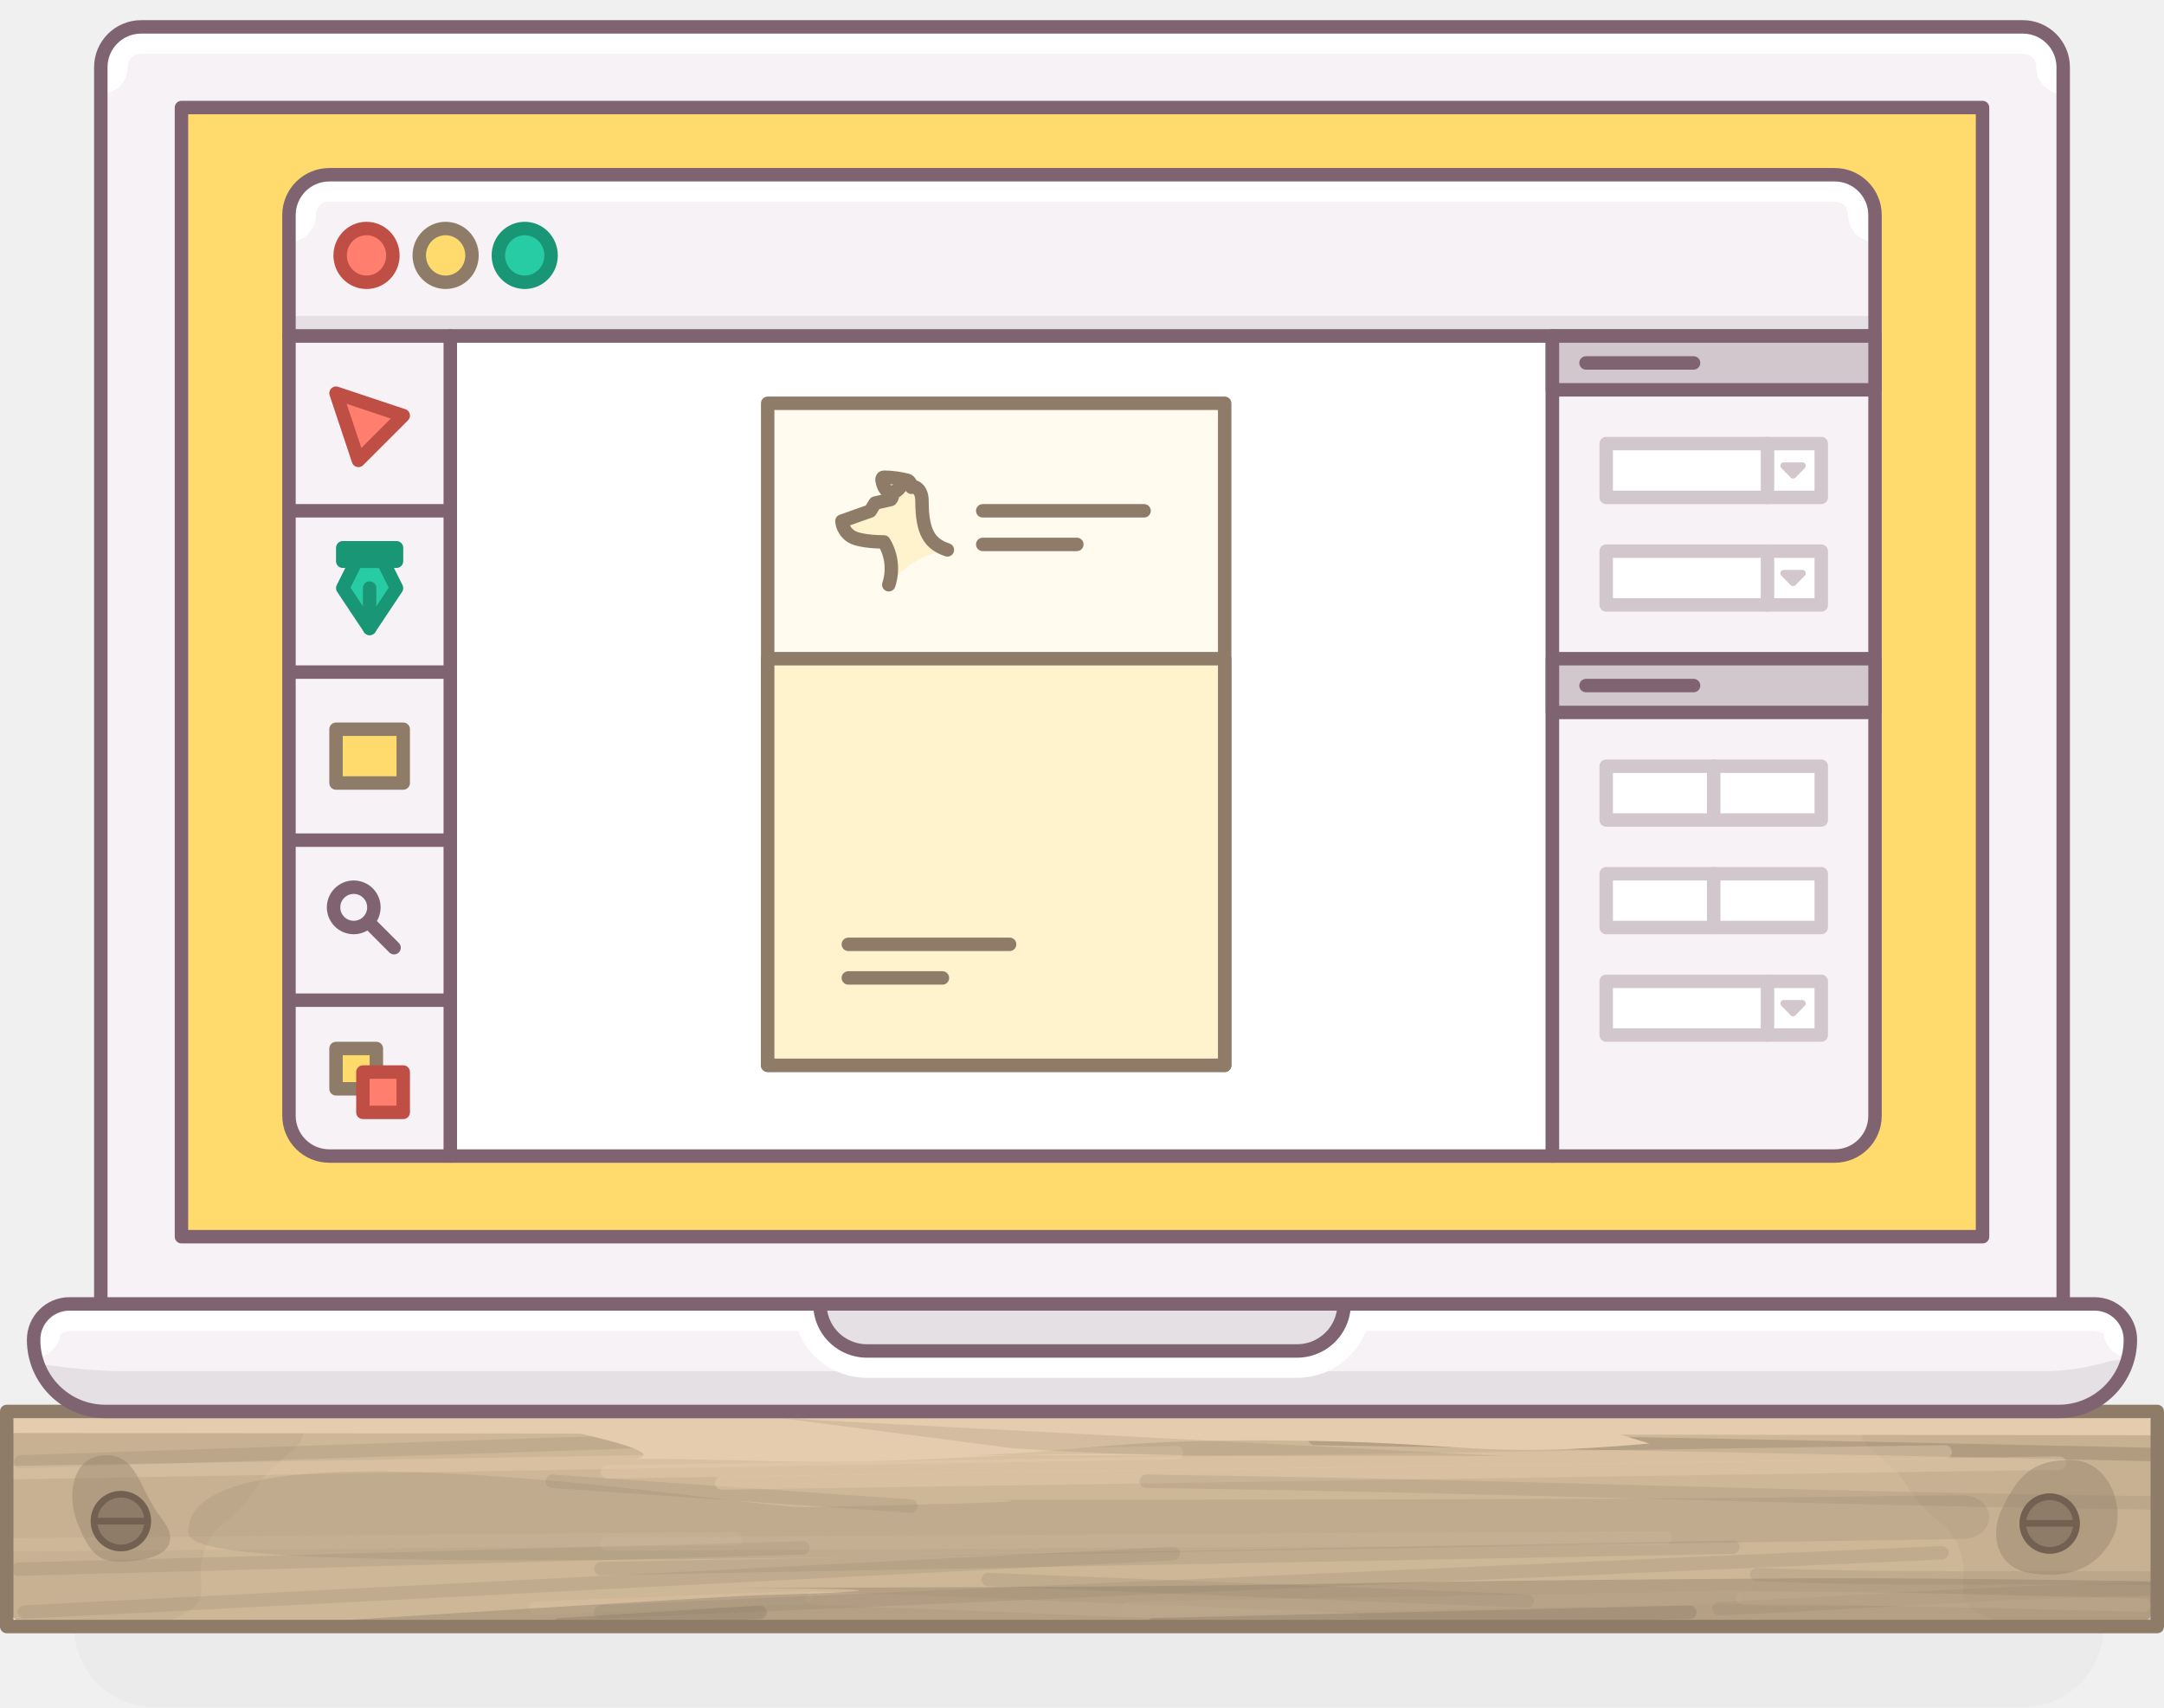
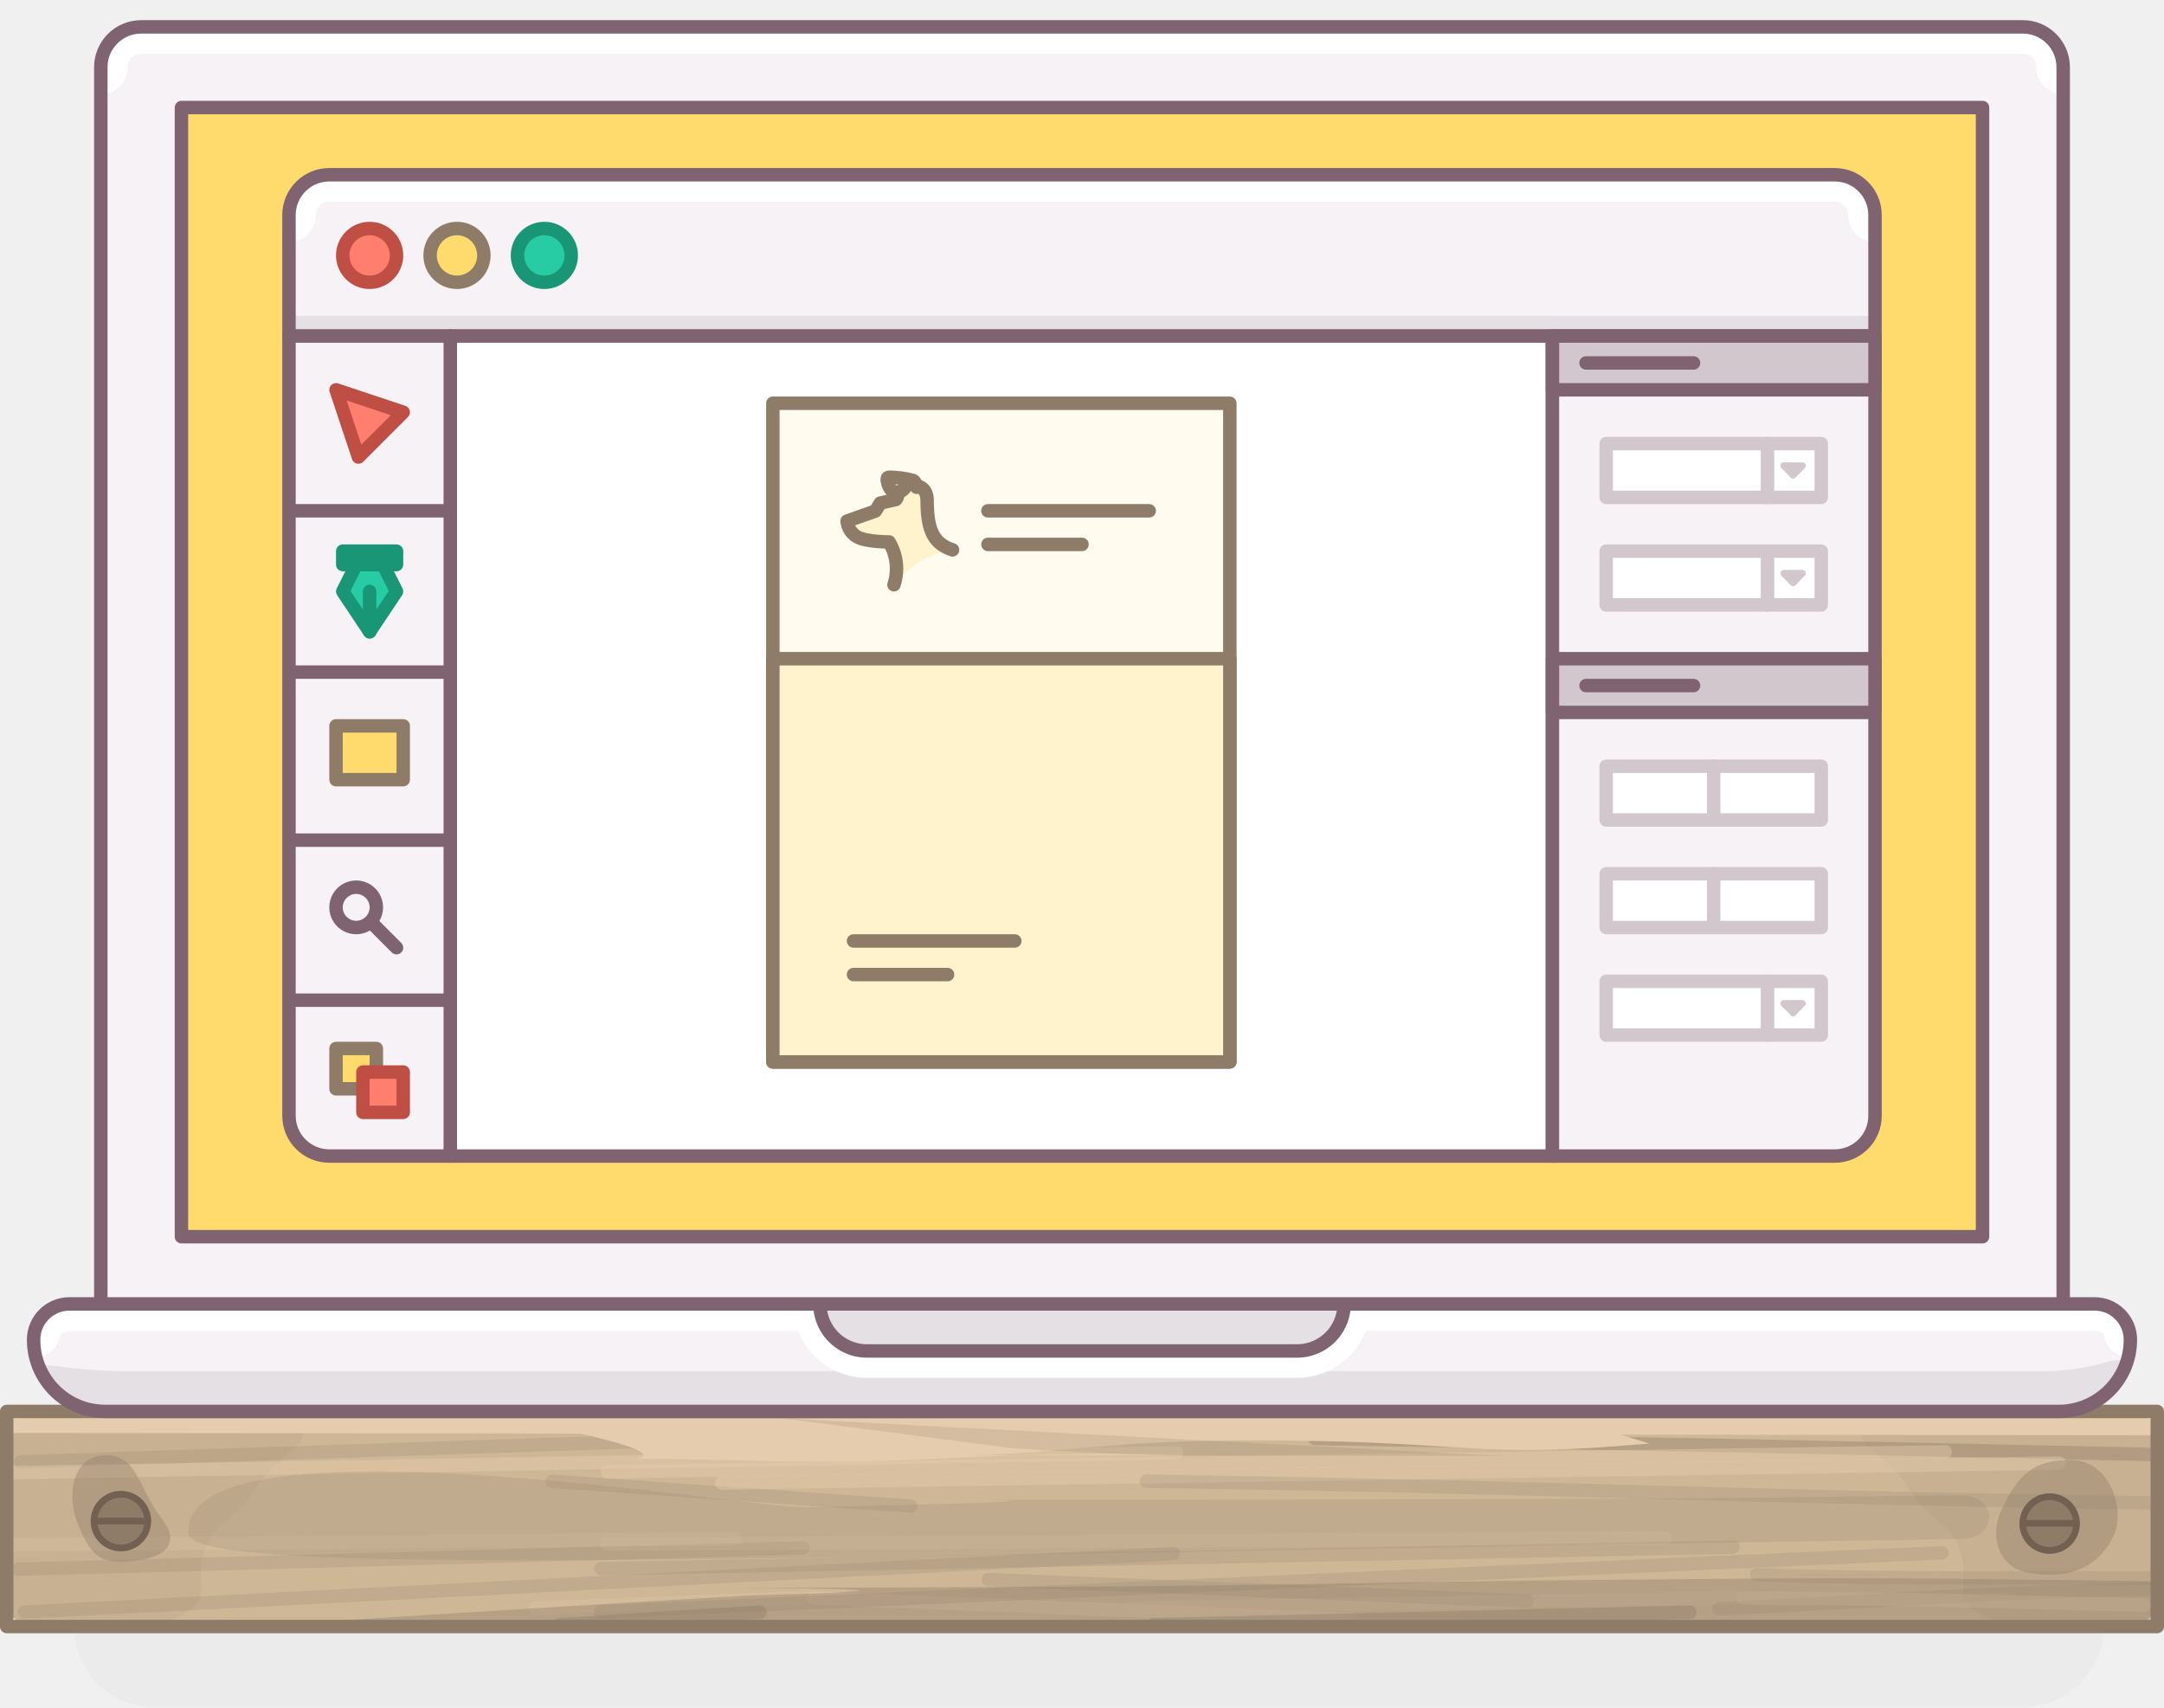
<svg xmlns="http://www.w3.org/2000/svg" width="322" height="254" viewBox="0 0 322 254">
  <defs>
    <style>
-       .a, .al, .r {
+       .a, .am, .r {
        fill: #f7f2f5;
      }

-       .a, .ab, .ae, .an, .u, .v {
+       .a, .ad, .af, .ao, .u, .v {
        stroke: #7f6371;
      }

-       .a, .aa, .ab, .ac, .ad, .ae, .af, .ag, .ah, .aj, .al, .am, .an, .ao, .d, .e, .f, .h, .q, .t, .u, .v, .x, .y {
+       .a, .ad, .af, .ag, .ah, .ai, .ak, .am, .an, .ao, .ap, .d, .e, .f, .h, .q, .t, .u, .v, .x {
        stroke-linecap: round;
        stroke-linejoin: round;
      }

-       .a, .aa, .ab, .ac, .ad, .ae, .af, .ah, .aj, .d, .e, .f, .h, .q, .u, .v, .y, .z {
+       .a, .ad, .af, .ag, .ai, .ak, .d, .e, .f, .h, .q, .u, .v {
        stroke-width: 2px;
      }

      .b {
        fill: #ecebec;
      }

      .c {
        fill: #ceb797;
      }

-       .ad, .am, .an, .ao, .d, .e, .f, .h, .p, .q, .t, .u, .x {
+       .an, .ao, .ap, .d, .e, .f, .h, .p, .q, .t, .u, .x {
        fill: none;
      }

-       .ac, .ah, .aj, .d, .e, .q, .z {
+       .ai, .ak, .d, .e, .q {
        stroke: #8e7c69;
      }

      .d, .h, .j, .m {
        opacity: 0.2;
      }

      .e, .f, .l, .n {
        opacity: 0.4;
      }

      .f, .h {
        stroke: #e5ccae;
      }

      .g, .k, .l, .m, .o {
        fill: #8e7c69;
      }

      .g {
        opacity: 0.1;
      }

      .i {
        fill: #e5ccae;
      }

      .o, .p {
        stroke: #726051;
-       }
- 
-       .o, .p, .z {
        stroke-miterlimit: 10;
      }

      .s {
        clip-path: url(#a);
      }

-       .am, .t {
+       .an, .t {
        stroke: #fff;
      }

      .t {
        stroke-width: 8px;
      }

-       .ac, .v, .z {
+       .aa, .v {
        fill: #ffdb6d;
      }

      .w {
        clip-path: url(#b);
      }

-       .al, .ao, .x {
+       .am, .ap, .x {
        stroke: #e5e0e3;
      }

      .x {
        stroke-width: 6px;
      }

      .y {
        fill: #ff7e6d;
-         stroke: #bf4e45;
-       }
- 
-       .aa {
+       }
+ 
+       .z {
+         fill: #bf4e45;
+       }
+ 
+       .ab {
        fill: #27cba4;
      }

-       .aa, .ad {
-         stroke: #189675;
-       }
- 
-       .ab, .af {
+       .ac {
+         fill: #189675;
+       }
+ 
+       .ad, .ag {
        fill: #fff;
      }

-       .ae, .ag {
+       .ae {
+         fill: #7f6371;
+       }
+ 
+       .af, .ah {
        fill: #d2c7cc;
      }

-       .af, .ag {
+       .ag, .ah {
        stroke: #d2c7cc;
      }

-       .ah {
+       .ai {
        fill: #fffbee;
      }

-       .ai, .aj {
+       .aj, .ak {
        fill: #fff3ce;
      }

-       .ak {
+       .al {
        clip-path: url(#c);
      }

-       .al, .ao {
+       .am, .ap {
        stroke-width: 12px;
      }

-       .am {
+       .an {
        stroke-width: 22px;
      }

-       .an {
+       .ao {
        stroke-width: 16px;
      }
    </style>
    <clipPath id="a">
      <rect class="a" x="15" y="4" width="292" height="200" rx="6" ry="6" />
    </clipPath>
    <clipPath id="b">
      <path class="a" d="M49,26H273a6,6,0,0,1,6,6V50a0,0,0,0,1,0,0H43a0,0,0,0,1,0,0V32A6,6,0,0,1,49,26Z" />
    </clipPath>
    <clipPath id="c">
      <path class="a" d="M10.333,194H311.667A5.333,5.333,0,0,1,317,199.333v0A10.667,10.667,0,0,1,306.333,210H15.667A10.667,10.667,0,0,1,5,199.333v0A5.333,5.333,0,0,1,10.333,194Z" />
    </clipPath>
  </defs>
  <g>
    <rect class="b" x="11" y="226" width="302" height="28" rx="12" ry="12" />
    <g>
      <path class="c" d="M320.898,238.025q.007-.12.005-.24c-.097-6.378-.197-12.755-.074-19.132.029-1.5.044-3.036.064-4.594A4.003,4.003,0,0,0,316.894,210H5a4,4,0,0,0-4,4v24a4,4,0,0,0,4,4H316.896a4.012,4.012,0,0,0,3.993-3.82Z" />
      <line class="d" x1="3.102" y1="217.49" x2="172.581" y2="211.943" />
      <line class="d" x1="2.731" y1="233.473" x2="119.476" y2="230.305" />
      <line class="d" x1="3.65" y1="239.839" x2="174.586" y2="231.143" />
      <path class="e" d="M195.623,214.021c50.125.779,74.189,1.278,124.374,2.379" />
      <line class="f" x1="120.975" y1="237.746" x2="201.178" y2="240.946" />
      <line class="d" x1="147.045" y1="235.01" x2="227.249" y2="238.21" />
      <path class="d" d="M255.793,239.346C285.85,238,289.579,237.169,319.997,236.4" />
      <line class="d" x1="82.195" y1="220.391" x2="135.534" y2="224.083" />
      <path class="g" d="M23.527,241.833c9.473-3.523,5.312-4.962,6.656-10.276,1.375-5.435,5.048-5.04,8.051-10.346,3.003-5.305,10.793-6.509,4.47-11.211H5.01C2.795,210,1,211.433,1,213.2v25.494c0,1.745,1.746,3.169,3.933,3.199C11.191,241.982,22.79,242.107,23.527,241.833Z" />
      <path class="g" d="M298.53,241.833c-9.449-3.523-5.299-4.962-6.639-10.276-1.371-5.435-5.035-5.04-8.031-10.346-2.996-5.305-10.765-6.509-4.459-11.211H317c2.209,0,4,1.433,4,3.2v25.494c0,1.745-1.742,3.169-3.923,3.199C310.835,241.982,299.265,242.107,298.53,241.833Z" />
      <line class="h" x1="79.708" y1="239.277" x2="119.937" y2="237.677" />
      <line class="f" x1="2.025" y1="219.1" x2="175.06" y2="216.134" />
      <line class="f" x1="107.405" y1="220.648" x2="306.44" y2="217.681" />
      <line class="h" x1="1.981" y1="229.848" x2="109.457" y2="228.935" />
      <path class="i" d="M320.9,213.502a3.117,3.117,0,0,0-3.107-3.17L5.01,210.003C2.796,210.001,1,211.433,1,213.2l319.899.334Z" />
      <path class="i" d="M79.552,211.782c.923.228,2.074.489,3.471.785,32.262,6.835-11.691,3.705,26.235,4.711,29.997.796,30.538-1.129,60.621-.929s-70.171.185-40.088.385c30.079.2,30.242-2.619,60.32-2.419,29.038.193,29.285,2.769,55.322.455l-9.437-2.878Z" />
      <line class="e" x1="83.206" y1="241.74" x2="113.076" y2="239.873" />
      <line class="d" x1="89.421" y1="233.388" x2="257.849" y2="230.188" />
      <line class="d" x1="89.391" y1="239.827" x2="288.959" y2="231.027" />
      <path class="f" d="M259.347,237.746c29.215.17,30.443.415,59.648,1.054" />
      <path class="d" d="M261.418,234.267c20.661.796,37.9.356,58.58.533" />
      <path class="d" d="M170.568,220.391c59.14.809,89.904,2.412,149.43,3.209" />
      <line class="h" x1="168.081" y1="239.277" x2="258.31" y2="237.677" />
      <line class="f" x1="90.397" y1="218.984" x2="289.433" y2="216.017" />
      <line class="h" x1="90.353" y1="229.732" x2="247.829" y2="228.818" />
      <line class="e" x1="171.579" y1="241.74" x2="251.448" y2="239.873" />
      <g class="j">
        <path class="k" d="M116.443,211.027l34.27,4.454c25.056,1.651,35.295.926,73.088,1.16" />
      </g>
      <path class="l" d="M321,235.277s-34.544-.556-52.92-.445c-84.779.514-54.471,1.142-141.319,1.377-84.905.23,42.463-.482-13.828,1.138-6.012.173-64.127,3.853-64.127,3.853H321Z" />
      <path class="m" d="M296,225.676c-.001-1.792-1.85-3.235-4.096-3.214-28.612.268-23.136.5-87.572.624-121.429.234-4.073-.491-84.58,1.16-8.598.176-92.837-14.374-91.713,3.926.408,6.651,82.637,3.483,263.988.805,2.208-.033,3.975-1.474,3.973-3.236Z" />
      <g>
        <g>
          <g class="n">
            <path class="k" d="M20.618,232.127c-5.534.754-6.931-.238-9.045-5.408-1.637-4.004-.924-9.546,3.362-10.13,5.534-.754,5.59,4.877,9.06,9.254C26.806,229.389,24.904,231.543,20.618,232.127Z" />
          </g>
          <circle class="o" cx="17.987" cy="226.317" r="4" />
          <line class="p" x1="13.987" y1="226.317" x2="21.987" y2="226.317" />
        </g>
        <g>
          <g class="n">
            <path class="k" d="M314.449,228.606c-2.468,5.078-7.344,6.459-12.879,5.339-4.286-.867-5.611-5.492-3.699-9.425,2.468-5.078,4.616-7.327,10.263-7.299C314.057,217.25,316.36,224.673,314.449,228.606Z" />
          </g>
          <circle class="o" cx="304.987" cy="226.683" r="4" />
          <line class="p" x1="301" y1="226.645" x2="309" y2="226.645" />
        </g>
      </g>
      <rect class="q" x="1" y="210" width="320" height="32" />
    </g>
    <g>
-       <g>
-         <rect class="r" x="15" y="4" width="292" height="200" rx="6" ry="6" />
-         <g class="s">
-           <path class="t" d="M15,10a5.954,5.954,0,0,1,5.906-6h280.188A5.954,5.954,0,0,1,307,10" />
-         </g>
-         <rect class="u" x="15" y="4" width="292" height="200" rx="6" ry="6" />
-       </g>
-       <g>
-         <rect class="v" x="27" y="16" width="268" height="168" />
-         <g>
+       <rect class="r" x="15" y="4" width="292" height="200" rx="6" ry="6" />
+       <g class="s">
+         <path class="t" d="M15,10a5.954,5.954,0,0,1,5.906-6h280.188A5.954,5.954,0,0,1,307,10" />
+       </g>
+       <rect class="u" x="15" y="4" width="292" height="200" rx="6" ry="6" />
+     </g>
+     <rect class="v" x="27" y="16" width="268" height="168" />
+     <g>
+       <path class="r" d="M49,26H273a6,6,0,0,1,6,6V50a0,0,0,0,1,0,0H43a0,0,0,0,1,0,0V32A6,6,0,0,1,49,26Z" />
+       <g class="w">
+         <path class="t" d="M43,32a5.94,5.94,0,0,1,5.878-6h224.245A5.94,5.94,0,0,1,279,32" />
+         <line class="x" x1="279" y1="50" x2="43" y2="50" />
+       </g>
+       <path class="u" d="M49,26H273a6,6,0,0,1,6,6V50a0,0,0,0,1,0,0H43a0,0,0,0,1,0,0V32A6,6,0,0,1,49,26Z" />
+     </g>
+     <g>
+       <circle class="y" cx="55" cy="38" r="4" />
+       <path class="z" d="M55,43a5,5,0,1,1,5-5A5.006,5.006,0,0,1,55,43Zm0-8a3,3,0,1,0,3,3A3.003,3.003,0,0,0,55,35Z" />
+     </g>
+     <g>
+       <circle class="aa" cx="68" cy="38" r="4" />
+       <path class="k" d="M68,43a5,5,0,1,1,5-5A5.006,5.006,0,0,1,68,43Zm0-8a3,3,0,1,0,3,3A3.003,3.003,0,0,0,68,35Z" />
+     </g>
+     <g>
+       <circle class="ab" cx="81" cy="38" r="4" />
+       <path class="ac" d="M81,43a5,5,0,1,1,5-5A5.006,5.006,0,0,1,81,43Zm0-8a3,3,0,1,0,3,3A3.003,3.003,0,0,0,81,35Z" />
+     </g>
+     <rect class="ad" x="67" y="50" width="164" height="122" />
+     <path class="a" d="M43,50H67a0,0,0,0,1,0,0V172a0,0,0,0,1,0,0H49a6,6,0,0,1-6-6V50A0,0,0,0,1,43,50Z" />
+     <path class="a" d="M231,50h48a0,0,0,0,1,0,0V166a6,6,0,0,1-6,6H231a0,0,0,0,1,0,0V50A0,0,0,0,1,231,50Z" />
+     <g>
+       <g>
+         <rect class="aa" x="50" y="156" width="6" height="6" />
+         <path class="k" d="M56,163H50a1.0 1,0,0,1-1-1v-6a1.0 1,0,0,1,1-1h6a1.0 1,0,0,1,1,1v6A1.0 1,0,0,1,56,163Zm-5-2h4v-4H51Z" />
+       </g>
+       <g>
+         <rect class="y" x="54" y="159.5" width="6" height="6" />
+         <path class="z" d="M60,166.5H54a1.0 1,0,0,1-1-1v-6a1.0 1,0,0,1,1-1h6a1.0 1,0,0,1,1,1v6A1.0 1,0,0,1,60,166.5Zm-5-2h4v-4H55Z" />
+       </g>
+     </g>
+     <g>
+       <path class="ae" d="M59,142a.997.997,0,0,1-.707-.293l-6-6A1.0 1,0,0,1,53.707,134.293l6,6A1,1,0,0,1,59,142Z" />
+       <g>
+         <circle class="r" cx="53" cy="135" r="3" />
+         <path class="ae" d="M53,139a4,4,0,1,1,4-4A4.004,4.004,0,0,1,53,139Zm0-6a2,2,0,1,0,2,2A2.002,2.002,0,0,0,53,133Z" />
+       </g>
+     </g>
+     <g>
+       <polygon class="y" points="60 61.333 50 58 53.333 68 56.667 64.667 60 61.333" />
+       <path class="z" d="M53.333,69a1.001,1.001,0,0,1-.948-.684l-3.333-10a1.0 1,0,0,1,1.265-1.265l10,3.333a1.0 1,0,0,1,.391,1.656L54.04,68.707A.999.999,0,0,1,53.333,69Zm-1.752-9.419,2.189,6.568,4.378-4.378Z" />
+     </g>
+     <g>
+       <rect class="aa" x="50" y="108" width="10" height="8" />
+       <path class="k" d="M60,117H50a1.0 1,0,0,1-1-1v-8a1.0 1,0,0,1,1-1H60a1.0 1,0,0,1,1,1v8A1.0 1,0,0,1,60,117Zm-9-2h8v-6H51Z" />
+     </g>
+     <line class="u" x1="43.75" y1="76" x2="66.308" y2="76" />
+     <line class="u" x1="43.75" y1="100" x2="66.308" y2="100" />
+     <line class="u" x1="43.75" y1="125" x2="66.308" y2="125" />
+     <line class="u" x1="43.75" y1="148.808" x2="66.308" y2="148.808" />
+     <g>
+       <g>
+         <g>
+           <polygon class="ab" points="53 84 57 84 59 88 55 94 51 88 53 84" />
+           <path class="ac" d="M55,95a1,1,0,0,1-.832-.445l-4-6a1,1,0,0,1-.062-1.002l2-4A1,1,0,0,1,53,83h4a1,1,0,0,1,.895.553l2,4a1,1,0,0,1-.062,1.002l-4,6A1,1,0,0,1,55,95Zm-2.846-7.072L55,92.197l2.846-4.269L56.382,85H53.618Z" />
+         </g>
+         <g>
+           <rect class="ab" x="51" y="82" width="8" height="2" />
+           <path class="ac" d="M59,85H51a1.0 1,0,0,1-1-1V82a1.0 1,0,0,1,1-1h8a1.0 1,0,0,1,1,1v2A1.0 1,0,0,1,59,85Zm-7-2h0Z" />
+         </g>
+       </g>
+       <path class="ac" d="M55,95a1.0 1,0,0,1-1-1V88a1,1,0,0,1,2,0v6A1.0 1,0,0,1,55,95Z" />
+     </g>
+     <g>
+       <rect class="af" x="231" y="50" width="48" height="8" />
+       <line class="u" x1="236" y1="54" x2="252" y2="54" />
+     </g>
+     <g>
+       <rect class="af" x="231" y="98" width="48" height="8" />
+       <line class="u" x1="236" y1="102" x2="252" y2="102" />
+     </g>
+     <rect class="ag" x="239" y="114" width="16" height="8" />
+     <rect class="ag" x="255" y="114" width="16" height="8" />
+     <rect class="ag" x="239" y="130" width="16" height="8" />
+     <rect class="ag" x="255" y="130" width="16" height="8" />
+     <g>
+       <rect class="ag" x="239" y="66" width="32" height="8" />
+       <line class="ag" x1="263" y1="66" x2="263" y2="74" />
+       <polygon class="ah" points="268.195 69.293 266.808 70.707 265.421 69.293 268.195 69.293" />
+     </g>
+     <g>
+       <rect class="ag" x="239" y="82" width="32" height="8" />
+       <line class="ag" x1="263" y1="82" x2="263" y2="90" />
+       <polygon class="ah" points="268.195 85.293 266.808 86.707 265.421 85.293 268.195 85.293" />
+     </g>
+     <g>
+       <rect class="ag" x="239" y="146" width="32" height="8" />
+       <line class="ag" x1="263" y1="146" x2="263" y2="154" />
+       <polygon class="ah" points="268.195 149.293 266.808 150.707 265.421 149.293 268.195 149.293" />
+     </g>
+     <g>
+       <rect class="ai" x="115" y="60" width="68" height="98" />
+       <g>
+         <g>
+           <path class="aj" d="M141.738,81.815c-2.591-.877-3.778-2.543-3.778-7.259,0-2.279-1.598-2.222-1.598-2.222l-.004.001a1.115,1.115,0,0,0-.531-.862A14.267,14.267,0,0,0,132.347,71c-.412,0-.4.351-.221.946.095.313.406,1.276,1.184,1.276.594.419,0,1.098,0,1.098l-2.325.531-.726,1.185-4.214,1.49a3.034,3.034,0,0,0,1.407,2.302c1.355.825,4.84.801,4.84.801A7.667,7.667,0,0,1,133.02,87,14.199,14.199,0,0,1,141.738,81.815Z" />
          <g>
-             <path class="r" d="M49,26H273a6,6,0,0,1,6,6V50a0,0,0,0,1,0,0H43a0,0,0,0,1,0,0V32A6,6,0,0,1,49,26Z" />
-             <g class="w">
-               <path class="t" d="M43,32a5.94,5.94,0,0,1,5.878-6h224.245A5.94,5.94,0,0,1,279,32" />
-               <line class="x" x1="279" y1="50" x2="43" y2="50" />
-             </g>
-             <path class="u" d="M49,26H273a6,6,0,0,1,6,6V50a0,0,0,0,1,0,0H43a0,0,0,0,1,0,0V32A6,6,0,0,1,49,26Z" />
+             <path class="ai" d="M141.738,81.815c-2.591-.877-3.778-2.543-3.778-7.259,0-2.279-1.598-2.222-1.598-2.222" />
+             <path class="q" d="M134.201,72.987a1.774,1.774,0,0,0,.522-.487" />
+             <path class="q" d="M136.394,72.5c-.084-.498-.245-.893-.568-1.027A14.266,14.266,0,0,0,132.347,71c-.412,0-.4.351-.221.946.095.313.406,1.276,1.184,1.276a1.701,1.701,0,0,0,.891-.236" />
+             <path class="q" d="M133.02,87a7.668,7.668,0,0,0-.727-6.37s-3.485.024-4.84-.801a3.035,3.035,0,0,1-1.408-2.302L130.259,76.037l.727-1.185,2.325-.531s.594-.68 0-1.098" />
          </g>
-           <ellipse class="y" cx="54.538" cy="38" rx="3.923" ry="4" />
-           <ellipse class="z" cx="66.308" cy="38" rx="3.923" ry="4" />
-           <ellipse class="aa" cx="78.077" cy="38" rx="3.923" ry="4" />
-           <rect class="ab" x="67" y="50" width="164" height="122" />
-           <path class="a" d="M43,50H67a0,0,0,0,1,0,0V172a0,0,0,0,1,0,0H49a6,6,0,0,1-6-6V50A0,0,0,0,1,43,50Z" />
-           <path class="a" d="M231,50h48a0,0,0,0,1,0,0V166a6,6,0,0,1-6,6H231a0,0,0,0,1,0,0V50A0,0,0,0,1,231,50Z" />
-           <g>
-             <g>
-               <rect class="ac" x="50" y="156" width="6" height="6" />
-               <rect class="y" x="54" y="159.5" width="6" height="6" />
-             </g>
-             <g>
-               <line class="u" x1="58.635" y1="141" x2="52.635" y2="135" />
-               <circle class="a" cx="52.635" cy="135" r="3" />
-             </g>
-             <polygon class="y" points="60 61.833 50 58.5 53.333 68.5 56.667 65.167 60 61.833" />
-             <rect class="ac" x="50" y="108.5" width="10" height="8" />
-             <line class="u" x1="43.75" y1="76" x2="66.308" y2="76" />
-             <line class="u" x1="43.75" y1="100" x2="66.308" y2="100" />
-             <line class="u" x1="43.75" y1="125" x2="66.308" y2="125" />
-             <line class="u" x1="43.75" y1="148.808" x2="66.308" y2="148.808" />
-             <g>
-               <g>
-                 <polygon class="aa" points="53 83.5 57 83.5 59 87.5 55 93.5 51 87.5 53 83.5" />
-                 <rect class="aa" x="51" y="81.5" width="8" height="2" />
-               </g>
-               <line class="ad" x1="55" y1="93.5" x2="55" y2="87.5" />
-             </g>
-           </g>
-           <g>
-             <rect class="ae" x="231" y="50" width="48" height="8" />
-             <line class="u" x1="236" y1="54" x2="252" y2="54" />
-           </g>
-           <g>
-             <rect class="ae" x="231" y="98" width="48" height="8" />
-             <line class="u" x1="236" y1="102" x2="252" y2="102" />
-           </g>
-           <rect class="af" x="239" y="114" width="16" height="8" />
-           <rect class="af" x="255" y="114" width="16" height="8" />
-           <rect class="af" x="239" y="130" width="16" height="8" />
-           <rect class="af" x="255" y="130" width="16" height="8" />
-           <g>
-             <rect class="af" x="239" y="66" width="32" height="8" />
-             <line class="af" x1="263" y1="66" x2="263" y2="74" />
-             <polygon class="ag" points="268.195 69.293 266.808 70.707 265.421 69.293 268.195 69.293" />
-           </g>
-           <g>
-             <rect class="af" x="239" y="82" width="32" height="8" />
-             <line class="af" x1="263" y1="82" x2="263" y2="90" />
-             <polygon class="ag" points="268.195 85.293 266.808 86.707 265.421 85.293 268.195 85.293" />
-           </g>
-           <g>
-             <rect class="af" x="239" y="146" width="32" height="8" />
-             <line class="af" x1="263" y1="146" x2="263" y2="154" />
-             <polygon class="ag" points="268.195 149.293 266.808 150.707 265.421 149.293 268.195 149.293" />
-           </g>
-           <g>
-             <rect class="ah" x="114.231" y="60" width="68" height="98.5" />
-             <g>
-               <g>
-                 <path class="ai" d="M140.969,81.815c-2.591-.877-3.778-2.543-3.778-7.259,0-2.279-1.598-2.222-1.598-2.222l-.004.001a1.115,1.115,0,0,0-.531-.862A14.267,14.267,0,0,0,131.578,71c-.412,0-.4.351-.221.946.095.313.406,1.276,1.184,1.276.594.419,0,1.098,0,1.098l-2.325.531-.726,1.185-4.214,1.49a3.034,3.034,0,0,0,1.407,2.302c1.355.825,4.84.801,4.84.801A7.667,7.667,0,0,1,132.251,87,14.199,14.199,0,0,1,140.969,81.815Z" />
-                 <g>
-                   <path class="ah" d="M140.969,81.815c-2.591-.877-3.778-2.543-3.778-7.259,0-2.279-1.598-2.222-1.598-2.222" />
-                   <path class="q" d="M133.432,72.987a1.774,1.774,0,0,0,.522-.487" />
-                   <path class="q" d="M135.625,72.5c-.084-.498-.245-.893-.568-1.027A14.266,14.266,0,0,0,131.578,71c-.412,0-.4.351-.221.946.095.313.406,1.276,1.184,1.276a1.701,1.701,0,0,0,.891-.236" />
-                   <path class="q" d="M132.251,87a7.668,7.668,0,0,0-.727-6.37s-3.485.024-4.84-.801a3.035,3.035,0,0,1-1.408-2.302L129.49,76.037l.727-1.185,2.325-.531s.594-.68 0-1.098" />
-                 </g>
-               </g>
-               <line class="q" x1="146.231" y1="76" x2="170.231" y2="76" />
-               <line class="q" x1="146.231" y1="81" x2="160.231" y2="81" />
-             </g>
-             <rect class="aj" x="114.231" y="98" width="68" height="60.5" />
-             <g>
-               <line class="q" x1="126.231" y1="140.5" x2="150.231" y2="140.5" />
-               <line class="q" x1="126.231" y1="145.5" x2="140.231" y2="145.5" />
-             </g>
-           </g>
-         </g>
+         </g>
+         <line class="q" x1="147" y1="76" x2="171" y2="76" />
+         <line class="q" x1="147" y1="81" x2="161" y2="81" />
+       </g>
+       <rect class="ak" x="115" y="98" width="68" height="60" />
+       <g>
+         <line class="q" x1="127" y1="140" x2="151" y2="140" />
+         <line class="q" x1="127" y1="145" x2="141" y2="145" />
      </g>
    </g>
    <g>
      <path class="r" d="M10.333,194H311.667A5.333,5.333,0,0,1,317,199.333v0A10.667,10.667,0,0,1,306.333,210H15.667A10.667,10.667,0,0,1,5,199.333v0A5.333,5.333,0,0,1,10.333,194Z" />
-       <g class="ak">
-         <path class="al" d="M315.278,208.371A40.309,40.309,0,0,1,305.143,210H16.857A90.589,90.589,0,0,1,6.7,209.086" />
+       <g class="al">
+         <path class="am" d="M315.278,208.371A40.309,40.309,0,0,1,305.143,210H16.857A90.589,90.589,0,0,1,6.7,209.086" />
        <path class="t" d="M5,198c0-2.209,2.667-4,5.956-4H311.044C314.333,194,317,195.791,317,198" />
-         <line class="am" x1="129" y1="194" x2="193" y2="194" />
        <line class="an" x1="129" y1="194" x2="193" y2="194" />
        <line class="ao" x1="129" y1="194" x2="193" y2="194" />
+         <line class="ap" x1="129" y1="194" x2="193" y2="194" />
      </g>
      <path class="u" d="M10.333,194H311.667A5.333,5.333,0,0,1,317,199.333v0A10.667,10.667,0,0,1,306.333,210H15.667A10.667,10.667,0,0,1,5,199.333v0A5.333,5.333,0,0,1,10.333,194Z" />
    </g>
  </g>
</svg>
